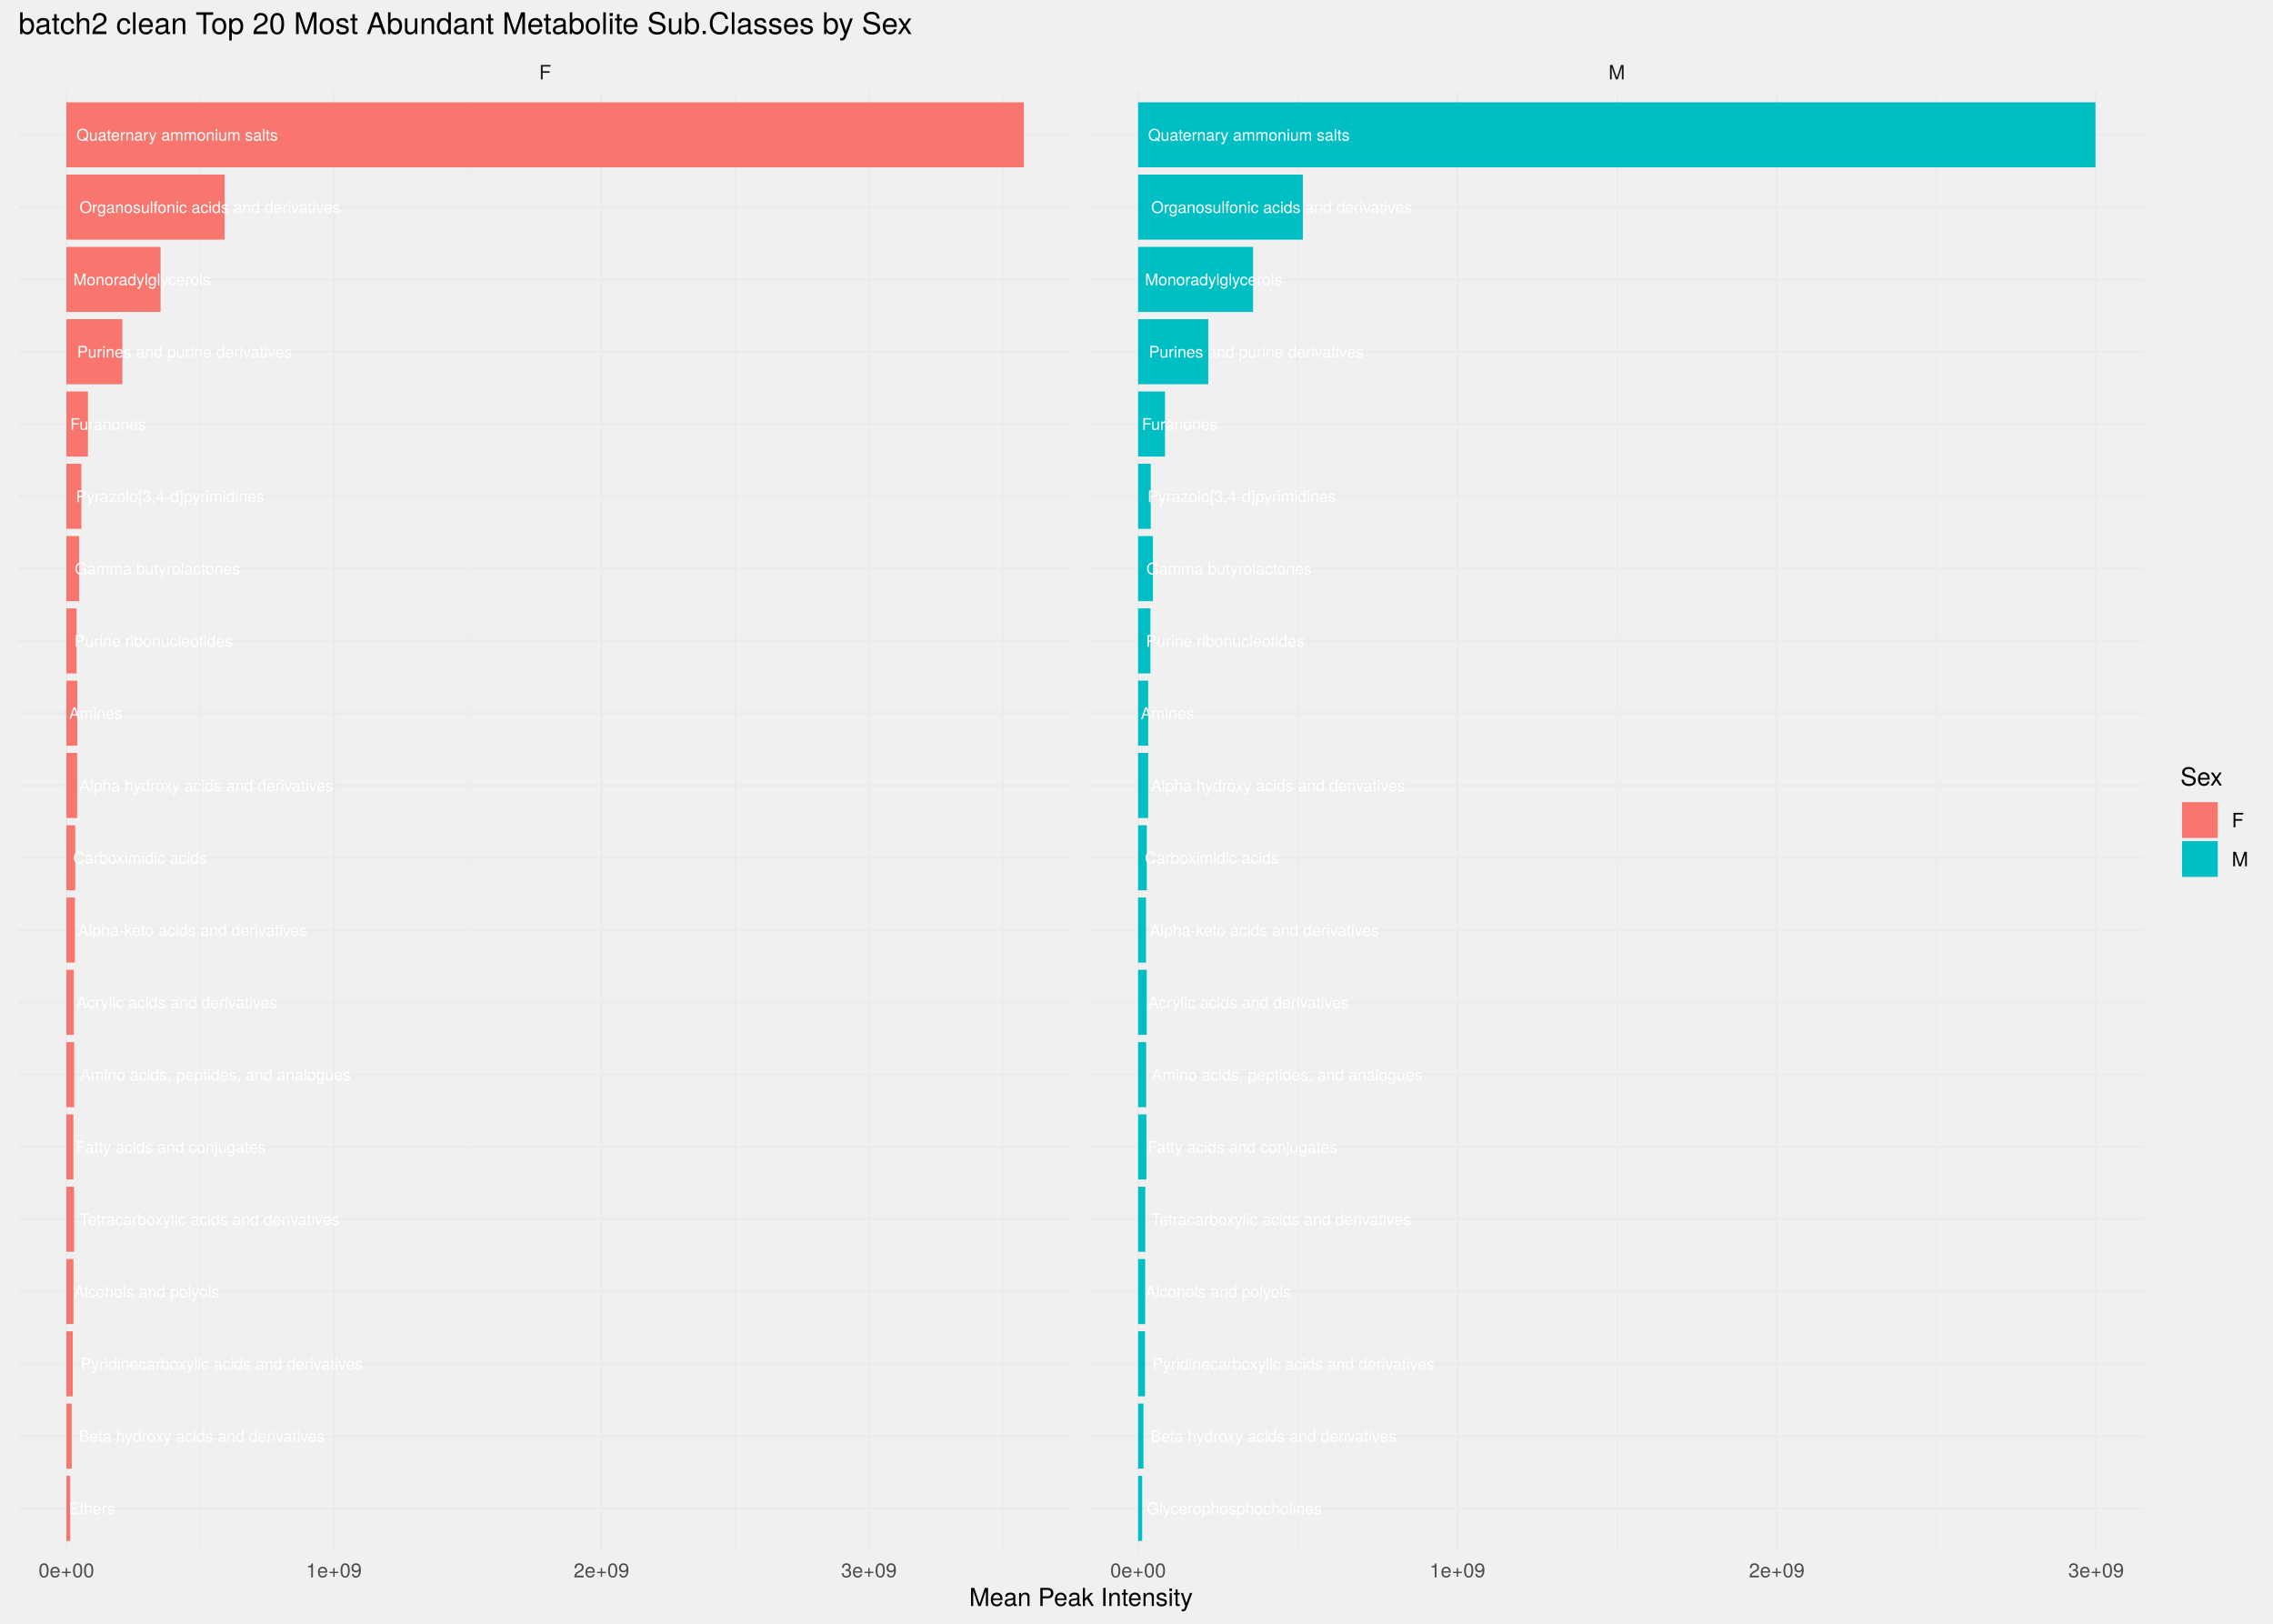
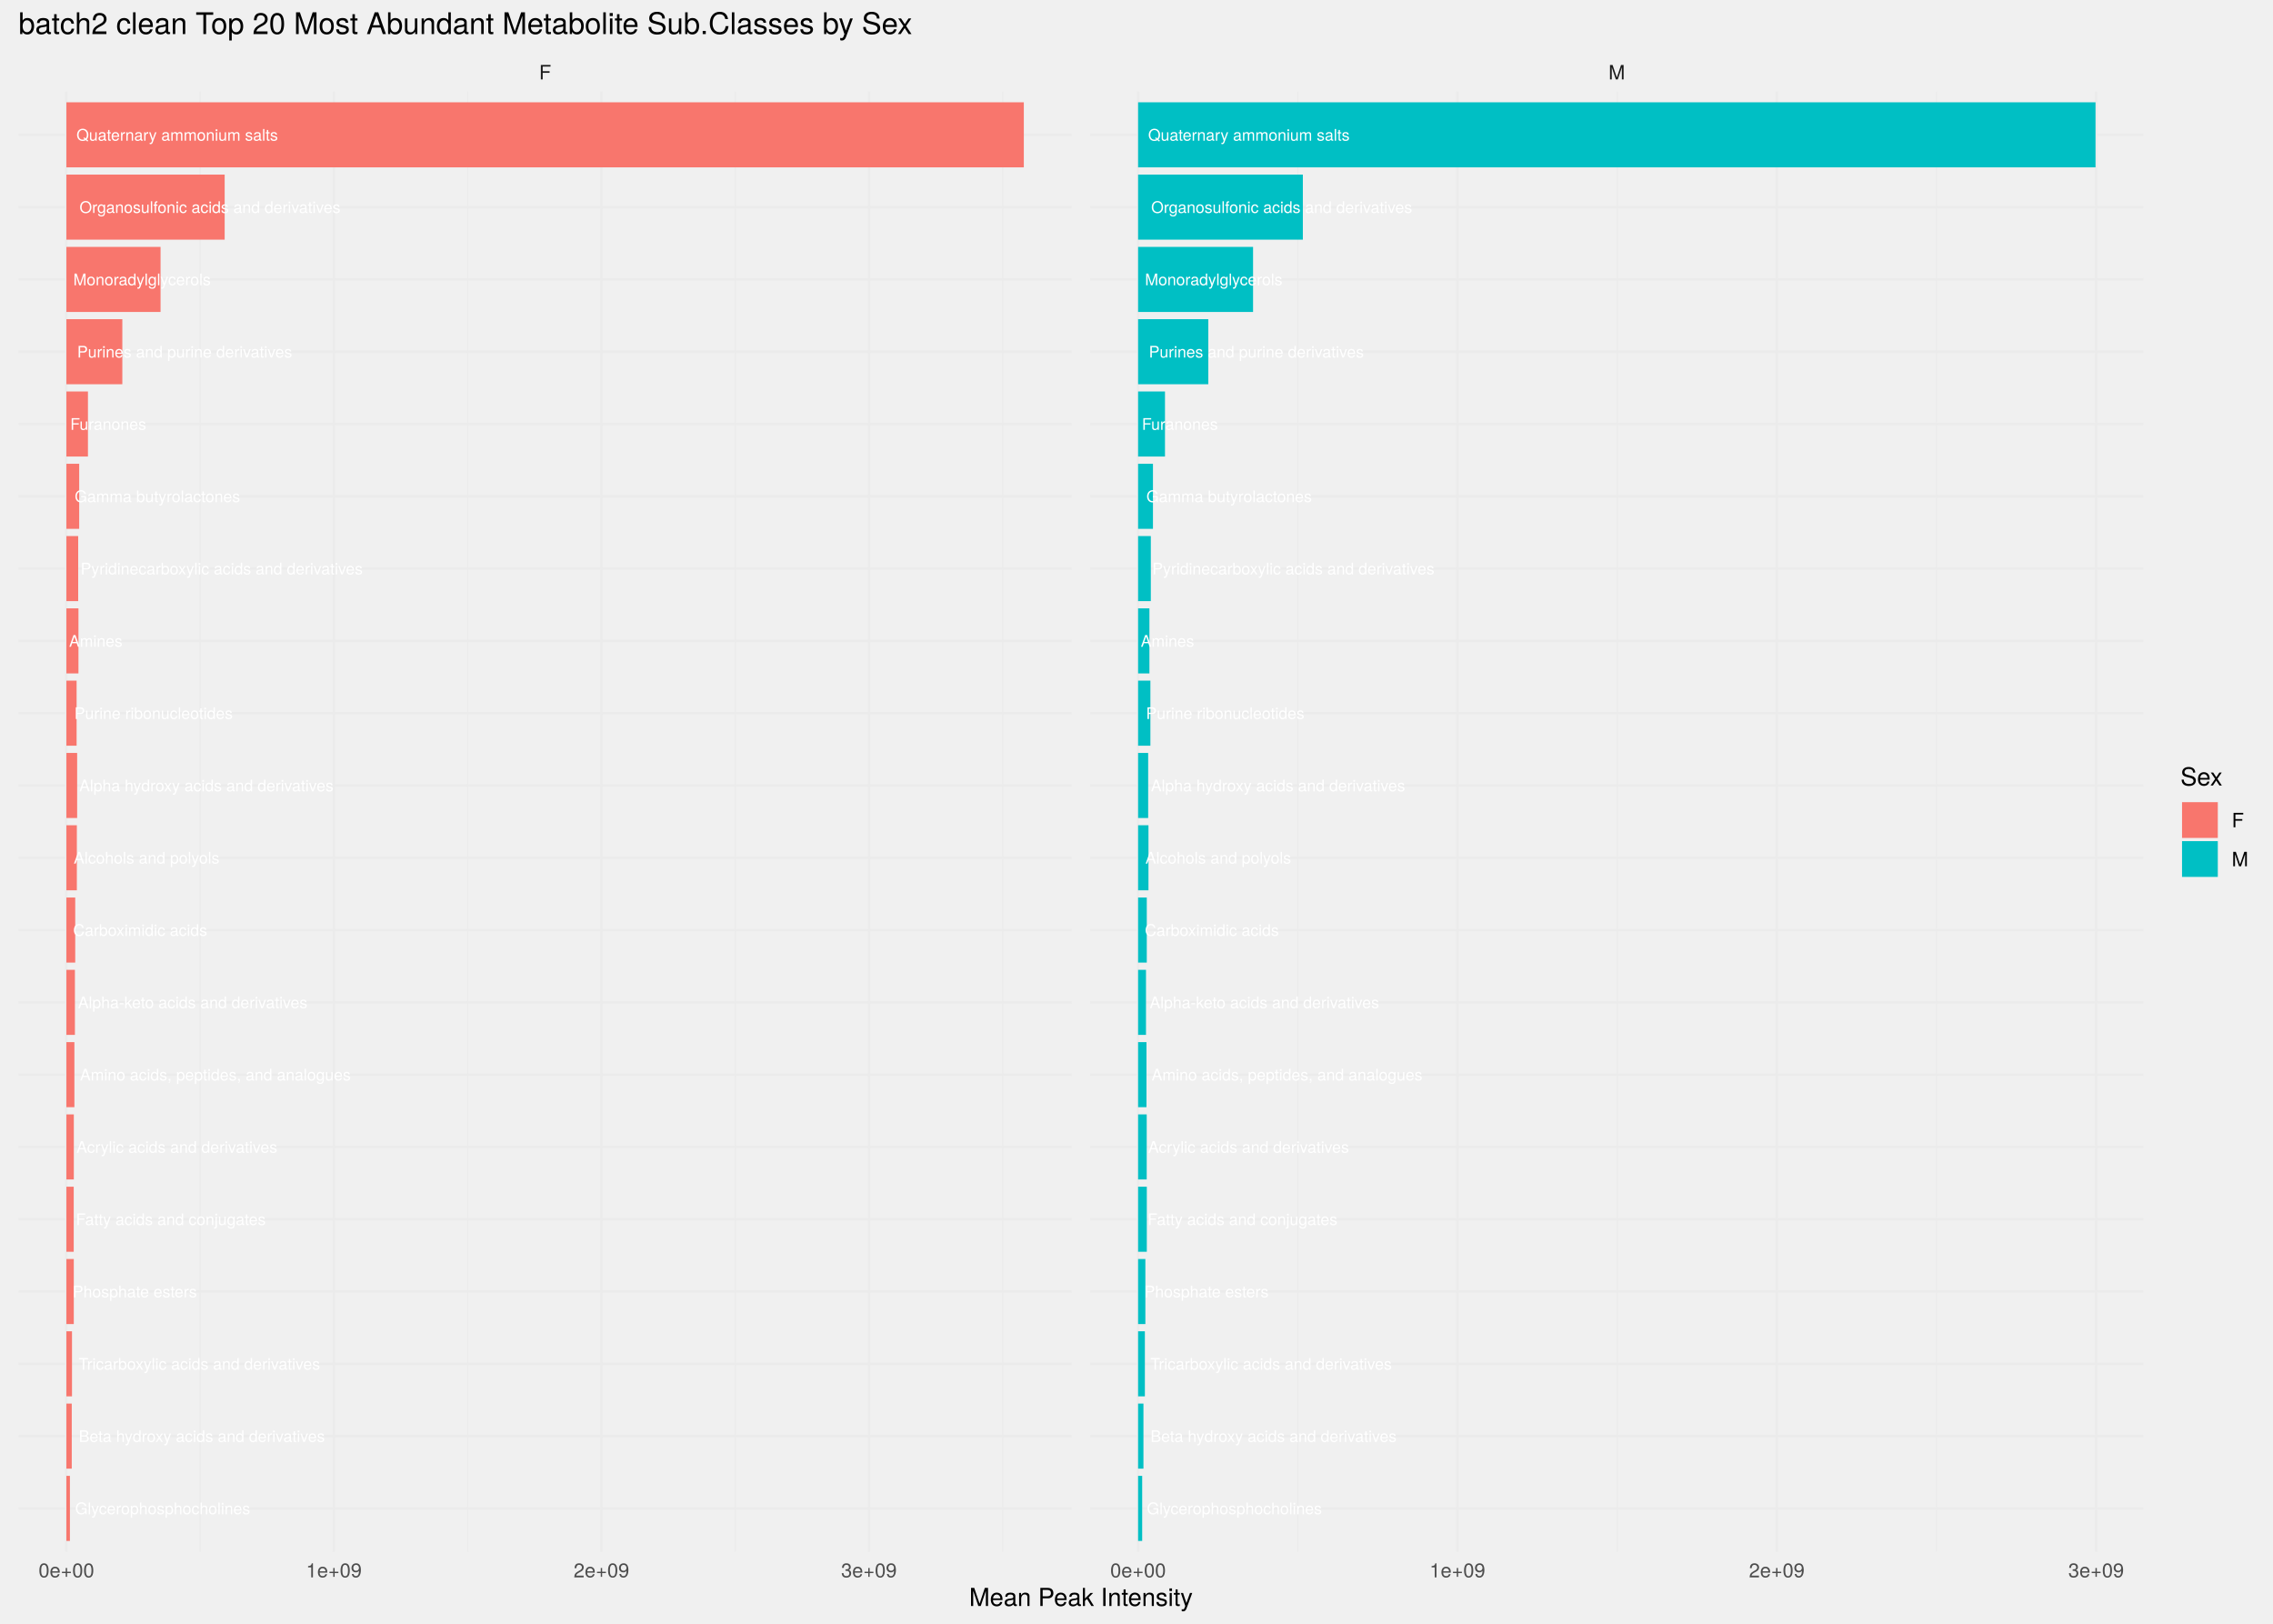
<svg xmlns="http://www.w3.org/2000/svg" class="svglite" width="1008.00pt" height="720.00pt" viewBox="0 0 1008.00 720.00">
  <defs>
    <style type="text/css">
    .svglite line, .svglite polyline, .svglite polygon, .svglite path, .svglite rect, .svglite circle {
      fill: none;
      stroke: #000000;
      stroke-linecap: round;
      stroke-linejoin: round;
      stroke-miterlimit: 10.00;
    }
    .svglite text {
      white-space: pre;
    }
  </style>
  </defs>
  <rect width="100%" height="100%" style="stroke: none; fill: none;" />
  <defs>
    <clipPath id="cpMC4wMHwxMDA4LjAwfDAuMDB8NzIwLjAw">
      <rect x="0.00" y="0.00" width="1008.00" height="720.00" />
    </clipPath>
  </defs>
  <g clip-path="url(#cpMC4wMHwxMDA4LjAwfDAuMDB8NzIwLjAw)">
</g>
  <defs>
    <clipPath id="cpOC4yMnw0NzUuMjZ8NDAuNTZ8Njg4LjA5">
      <rect x="8.22" y="40.56" width="467.04" height="647.54" />
    </clipPath>
  </defs>
  <g clip-path="url(#cpOC4yMnw0NzUuMjZ8NDAuNTZ8Njg4LjA5)">
    <polyline points="88.77,688.09 88.77,40.56 " style="stroke-width: 0.53; stroke: #EBEBEB; stroke-linecap: butt;" />
    <polyline points="207.40,688.09 207.40,40.56 " style="stroke-width: 0.53; stroke: #EBEBEB; stroke-linecap: butt;" />
    <polyline points="326.04,688.09 326.04,40.56 " style="stroke-width: 0.53; stroke: #EBEBEB; stroke-linecap: butt;" />
    <polyline points="444.68,688.09 444.68,40.56 " style="stroke-width: 0.53; stroke: #EBEBEB; stroke-linecap: butt;" />
    <polyline points="8.22,668.86 475.26,668.86 " style="stroke-width: 1.07; stroke: #EBEBEB; stroke-linecap: butt;" />
    <polyline points="8.22,636.80 475.26,636.80 " style="stroke-width: 1.07; stroke: #EBEBEB; stroke-linecap: butt;" />
    <polyline points="8.22,604.75 475.26,604.75 " style="stroke-width: 1.07; stroke: #EBEBEB; stroke-linecap: butt;" />
    <polyline points="8.22,572.69 475.26,572.69 " style="stroke-width: 1.07; stroke: #EBEBEB; stroke-linecap: butt;" />
    <polyline points="8.22,540.63 475.26,540.63 " style="stroke-width: 1.07; stroke: #EBEBEB; stroke-linecap: butt;" />
    <polyline points="8.22,508.58 475.26,508.58 " style="stroke-width: 1.07; stroke: #EBEBEB; stroke-linecap: butt;" />
    <polyline points="8.22,476.52 475.26,476.52 " style="stroke-width: 1.07; stroke: #EBEBEB; stroke-linecap: butt;" />
    <polyline points="8.22,444.47 475.26,444.47 " style="stroke-width: 1.07; stroke: #EBEBEB; stroke-linecap: butt;" />
    <polyline points="8.22,412.41 475.26,412.41 " style="stroke-width: 1.07; stroke: #EBEBEB; stroke-linecap: butt;" />
    <polyline points="8.22,380.35 475.26,380.35 " style="stroke-width: 1.07; stroke: #EBEBEB; stroke-linecap: butt;" />
    <polyline points="8.22,348.30 475.26,348.30 " style="stroke-width: 1.07; stroke: #EBEBEB; stroke-linecap: butt;" />
    <polyline points="8.22,316.24 475.26,316.24 " style="stroke-width: 1.07; stroke: #EBEBEB; stroke-linecap: butt;" />
    <polyline points="8.22,284.18 475.26,284.18 " style="stroke-width: 1.07; stroke: #EBEBEB; stroke-linecap: butt;" />
    <polyline points="8.22,252.13 475.26,252.13 " style="stroke-width: 1.07; stroke: #EBEBEB; stroke-linecap: butt;" />
    <polyline points="8.22,220.07 475.26,220.07 " style="stroke-width: 1.07; stroke: #EBEBEB; stroke-linecap: butt;" />
    <polyline points="8.22,188.01 475.26,188.01 " style="stroke-width: 1.07; stroke: #EBEBEB; stroke-linecap: butt;" />
    <polyline points="8.22,155.96 475.26,155.96 " style="stroke-width: 1.07; stroke: #EBEBEB; stroke-linecap: butt;" />
    <polyline points="8.22,123.90 475.26,123.90 " style="stroke-width: 1.07; stroke: #EBEBEB; stroke-linecap: butt;" />
    <polyline points="8.22,91.85 475.26,91.85 " style="stroke-width: 1.07; stroke: #EBEBEB; stroke-linecap: butt;" />
    <polyline points="8.22,59.79 475.26,59.79 " style="stroke-width: 1.07; stroke: #EBEBEB; stroke-linecap: butt;" />
    <polyline points="29.45,688.09 29.45,40.56 " style="stroke-width: 1.07; stroke: #EBEBEB; stroke-linecap: butt;" />
    <polyline points="148.09,688.09 148.09,40.56 " style="stroke-width: 1.07; stroke: #EBEBEB; stroke-linecap: butt;" />
    <polyline points="266.72,688.09 266.72,40.56 " style="stroke-width: 1.07; stroke: #EBEBEB; stroke-linecap: butt;" />
    <polyline points="385.36,688.09 385.36,40.56 " style="stroke-width: 1.07; stroke: #EBEBEB; stroke-linecap: butt;" />
    <rect x="29.45" y="45.36" width="424.58" height="28.85" style="stroke-width: 1.07; stroke: none; stroke-linecap: butt; stroke-linejoin: miter; fill: #F8766D;" />
    <rect x="29.45" y="77.42" width="70.18" height="28.85" style="stroke-width: 1.07; stroke: none; stroke-linecap: butt; stroke-linejoin: miter; fill: #F8766D;" />
    <rect x="29.45" y="109.48" width="41.75" height="28.85" style="stroke-width: 1.07; stroke: none; stroke-linecap: butt; stroke-linejoin: miter; fill: #F8766D;" />
    <rect x="29.45" y="141.53" width="24.80" height="28.85" style="stroke-width: 1.07; stroke: none; stroke-linecap: butt; stroke-linejoin: miter; fill: #F8766D;" />
    <rect x="29.45" y="173.59" width="9.55" height="28.85" style="stroke-width: 1.07; stroke: none; stroke-linecap: butt; stroke-linejoin: miter; fill: #F8766D;" />
-     <rect x="29.45" y="205.65" width="6.64" height="28.85" style="stroke-width: 1.07; stroke: none; stroke-linecap: butt; stroke-linejoin: miter; fill: #F8766D;" />
-     <rect x="29.45" y="237.70" width="5.67" height="28.85" style="stroke-width: 1.07; stroke: none; stroke-linecap: butt; stroke-linejoin: miter; fill: #F8766D;" />
-     <rect x="29.45" y="301.81" width="4.82" height="28.85" style="stroke-width: 1.07; stroke: none; stroke-linecap: butt; stroke-linejoin: miter; fill: #F8766D;" />
+     <rect x="29.45" y="205.65" width="5.67" height="28.85" style="stroke-width: 1.07; stroke: none; stroke-linecap: butt; stroke-linejoin: miter; fill: #F8766D;" />
+     <rect x="29.45" y="269.76" width="5.34" height="28.85" style="stroke-width: 1.07; stroke: none; stroke-linecap: butt; stroke-linejoin: miter; fill: #F8766D;" />
+     <rect x="29.45" y="237.70" width="5.22" height="28.85" style="stroke-width: 1.07; stroke: none; stroke-linecap: butt; stroke-linejoin: miter; fill: #F8766D;" />
    <rect x="29.45" y="333.87" width="4.76" height="28.85" style="stroke-width: 1.07; stroke: none; stroke-linecap: butt; stroke-linejoin: miter; fill: #F8766D;" />
-     <rect x="29.45" y="269.76" width="4.52" height="28.85" style="stroke-width: 1.07; stroke: none; stroke-linecap: butt; stroke-linejoin: miter; fill: #F8766D;" />
-     <rect x="29.45" y="365.93" width="3.91" height="28.85" style="stroke-width: 1.07; stroke: none; stroke-linecap: butt; stroke-linejoin: miter; fill: #F8766D;" />
-     <rect x="29.45" y="397.98" width="3.77" height="28.85" style="stroke-width: 1.07; stroke: none; stroke-linecap: butt; stroke-linejoin: miter; fill: #F8766D;" />
-     <rect x="29.45" y="462.10" width="3.41" height="28.85" style="stroke-width: 1.07; stroke: none; stroke-linecap: butt; stroke-linejoin: miter; fill: #F8766D;" />
-     <rect x="29.45" y="526.21" width="3.39" height="28.85" style="stroke-width: 1.07; stroke: none; stroke-linecap: butt; stroke-linejoin: miter; fill: #F8766D;" />
-     <rect x="29.45" y="430.04" width="3.29" height="28.85" style="stroke-width: 1.07; stroke: none; stroke-linecap: butt; stroke-linejoin: miter; fill: #F8766D;" />
-     <rect x="29.45" y="558.27" width="3.13" height="28.85" style="stroke-width: 1.07; stroke: none; stroke-linecap: butt; stroke-linejoin: miter; fill: #F8766D;" />
-     <rect x="29.45" y="494.15" width="3.10" height="28.85" style="stroke-width: 1.07; stroke: none; stroke-linecap: butt; stroke-linejoin: miter; fill: #F8766D;" />
-     <rect x="29.45" y="590.32" width="2.81" height="28.85" style="stroke-width: 1.07; stroke: none; stroke-linecap: butt; stroke-linejoin: miter; fill: #F8766D;" />
+     <rect x="29.45" y="365.93" width="4.63" height="28.85" style="stroke-width: 1.07; stroke: none; stroke-linecap: butt; stroke-linejoin: miter; fill: #F8766D;" />
+     <rect x="29.45" y="301.81" width="4.52" height="28.85" style="stroke-width: 1.07; stroke: none; stroke-linecap: butt; stroke-linejoin: miter; fill: #F8766D;" />
+     <rect x="29.45" y="397.98" width="3.91" height="28.85" style="stroke-width: 1.07; stroke: none; stroke-linecap: butt; stroke-linejoin: miter; fill: #F8766D;" />
+     <rect x="29.45" y="430.04" width="3.77" height="28.85" style="stroke-width: 1.07; stroke: none; stroke-linecap: butt; stroke-linejoin: miter; fill: #F8766D;" />
+     <rect x="29.45" y="462.10" width="3.54" height="28.85" style="stroke-width: 1.07; stroke: none; stroke-linecap: butt; stroke-linejoin: miter; fill: #F8766D;" />
+     <rect x="29.45" y="494.15" width="3.29" height="28.85" style="stroke-width: 1.07; stroke: none; stroke-linecap: butt; stroke-linejoin: miter; fill: #F8766D;" />
+     <rect x="29.45" y="558.27" width="3.27" height="28.85" style="stroke-width: 1.07; stroke: none; stroke-linecap: butt; stroke-linejoin: miter; fill: #F8766D;" />
+     <rect x="29.45" y="526.21" width="3.24" height="28.85" style="stroke-width: 1.07; stroke: none; stroke-linecap: butt; stroke-linejoin: miter; fill: #F8766D;" />
+     <rect x="29.45" y="590.32" width="2.48" height="28.85" style="stroke-width: 1.07; stroke: none; stroke-linecap: butt; stroke-linejoin: miter; fill: #F8766D;" />
    <rect x="29.45" y="622.38" width="2.37" height="28.85" style="stroke-width: 1.07; stroke: none; stroke-linecap: butt; stroke-linejoin: miter; fill: #F8766D;" />
-     <rect x="29.45" y="654.43" width="1.70" height="28.85" style="stroke-width: 1.07; stroke: none; stroke-linecap: butt; stroke-linejoin: miter; fill: #F8766D;" />
+     <rect x="29.45" y="654.43" width="1.55" height="28.85" style="stroke-width: 1.07; stroke: none; stroke-linecap: butt; stroke-linejoin: miter; fill: #F8766D;" />
    <text x="33.91" y="62.38" style="font-size: 7.11px; font-weight: 0;fill: #FFFFFF; font-family: &quot;TeX Gyre Heros&quot;;" textLength="89.32px" lengthAdjust="spacingAndGlyphs">Quaternary ammonium salts</text>
    <text x="35.26" y="94.44" style="font-size: 7.11px; font-weight: 0;fill: #FFFFFF; font-family: &quot;TeX Gyre Heros&quot;;" textLength="116.19px" lengthAdjust="spacingAndGlyphs">Organosulfonic acids and derivatives</text>
    <text x="32.51" y="126.49" style="font-size: 7.11px; font-weight: 0;fill: #FFFFFF; font-family: &quot;TeX Gyre Heros&quot;;" textLength="61.24px" lengthAdjust="spacingAndGlyphs">Monoradylglycerols</text>
    <text x="34.23" y="158.55" style="font-size: 7.11px; font-weight: 0;fill: #FFFFFF; font-family: &quot;TeX Gyre Heros&quot;;" textLength="95.64px" lengthAdjust="spacingAndGlyphs">Purines and purine derivatives</text>
    <text x="31.15" y="190.61" style="font-size: 7.11px; font-weight: 0;fill: #FFFFFF; font-family: &quot;TeX Gyre Heros&quot;;" textLength="33.98px" lengthAdjust="spacingAndGlyphs">Furanones</text>
-     <text x="33.64" y="222.66" style="font-size: 7.11px; font-weight: 0;fill: #FFFFFF; font-family: &quot;TeX Gyre Heros&quot;;" textLength="83.78px" lengthAdjust="spacingAndGlyphs">Pyrazolo[3,4-d]pyrimidines</text>
-     <text x="33.12" y="254.72" style="font-size: 7.11px; font-weight: 0;fill: #FFFFFF; font-family: &quot;TeX Gyre Heros&quot;;" textLength="73.51px" lengthAdjust="spacingAndGlyphs">Gamma butyrolactones</text>
-     <text x="30.63" y="318.83" style="font-size: 7.11px; font-weight: 0;fill: #FFFFFF; font-family: &quot;TeX Gyre Heros&quot;;" textLength="23.71px" lengthAdjust="spacingAndGlyphs">Amines</text>
+     <text x="33.12" y="222.66" style="font-size: 7.11px; font-weight: 0;fill: #FFFFFF; font-family: &quot;TeX Gyre Heros&quot;;" textLength="73.51px" lengthAdjust="spacingAndGlyphs">Gamma butyrolactones</text>
+     <text x="30.63" y="286.78" style="font-size: 7.11px; font-weight: 0;fill: #FFFFFF; font-family: &quot;TeX Gyre Heros&quot;;" textLength="23.71px" lengthAdjust="spacingAndGlyphs">Amines</text>
+     <text x="35.73" y="254.72" style="font-size: 7.11px; font-weight: 0;fill: #FFFFFF; font-family: &quot;TeX Gyre Heros&quot;;" textLength="125.67px" lengthAdjust="spacingAndGlyphs">Pyridinecarboxylic acids and derivatives</text>
    <text x="35.12" y="350.89" style="font-size: 7.11px; font-weight: 0;fill: #FFFFFF; font-family: &quot;TeX Gyre Heros&quot;;" textLength="113.44px" lengthAdjust="spacingAndGlyphs">Alpha hydroxy acids and derivatives</text>
-     <text x="32.97" y="286.78" style="font-size: 7.11px; font-weight: 0;fill: #FFFFFF; font-family: &quot;TeX Gyre Heros&quot;;" textLength="70.34px" lengthAdjust="spacingAndGlyphs">Purine ribonucleotides</text>
-     <text x="32.43" y="382.94" style="font-size: 7.11px; font-weight: 0;fill: #FFFFFF; font-family: &quot;TeX Gyre Heros&quot;;" textLength="59.66px" lengthAdjust="spacingAndGlyphs">Carboximidic acids</text>
-     <text x="34.57" y="415.00" style="font-size: 7.11px; font-weight: 0;fill: #FFFFFF; font-family: &quot;TeX Gyre Heros&quot;;" textLength="102.37px" lengthAdjust="spacingAndGlyphs">Alpha-keto acids and derivatives</text>
+     <text x="32.69" y="382.94" style="font-size: 7.11px; font-weight: 0;fill: #FFFFFF; font-family: &quot;TeX Gyre Heros&quot;;" textLength="64.81px" lengthAdjust="spacingAndGlyphs">Alcohols and polyols</text>
+     <text x="32.97" y="318.83" style="font-size: 7.11px; font-weight: 0;fill: #FFFFFF; font-family: &quot;TeX Gyre Heros&quot;;" textLength="70.34px" lengthAdjust="spacingAndGlyphs">Purine ribonucleotides</text>
+     <text x="32.43" y="415.00" style="font-size: 7.11px; font-weight: 0;fill: #FFFFFF; font-family: &quot;TeX Gyre Heros&quot;;" textLength="59.66px" lengthAdjust="spacingAndGlyphs">Carboximidic acids</text>
+     <text x="34.57" y="447.06" style="font-size: 7.11px; font-weight: 0;fill: #FFFFFF; font-family: &quot;TeX Gyre Heros&quot;;" textLength="102.37px" lengthAdjust="spacingAndGlyphs">Alpha-keto acids and derivatives</text>
    <text x="35.46" y="479.11" style="font-size: 7.11px; font-weight: 0;fill: #FFFFFF; font-family: &quot;TeX Gyre Heros&quot;;" textLength="120.17px" lengthAdjust="spacingAndGlyphs">Amino acids, peptides, and analogues</text>
-     <text x="35.28" y="543.23" style="font-size: 7.11px; font-weight: 0;fill: #FFFFFF; font-family: &quot;TeX Gyre Heros&quot;;" textLength="116.58px" lengthAdjust="spacingAndGlyphs">Tetracarboxylic acids and derivatives</text>
-     <text x="33.91" y="447.06" style="font-size: 7.11px; font-weight: 0;fill: #FFFFFF; font-family: &quot;TeX Gyre Heros&quot;;" textLength="89.32px" lengthAdjust="spacingAndGlyphs">Acrylic acids and derivatives</text>
-     <text x="32.69" y="575.28" style="font-size: 7.11px; font-weight: 0;fill: #FFFFFF; font-family: &quot;TeX Gyre Heros&quot;;" textLength="64.81px" lengthAdjust="spacingAndGlyphs">Alcohols and polyols</text>
-     <text x="33.68" y="511.17" style="font-size: 7.11px; font-weight: 0;fill: #FFFFFF; font-family: &quot;TeX Gyre Heros&quot;;" textLength="84.59px" lengthAdjust="spacingAndGlyphs">Fatty acids and conjugates</text>
-     <text x="35.73" y="607.34" style="font-size: 7.11px; font-weight: 0;fill: #FFFFFF; font-family: &quot;TeX Gyre Heros&quot;;" textLength="125.67px" lengthAdjust="spacingAndGlyphs">Pyridinecarboxylic acids and derivatives</text>
+     <text x="33.91" y="511.17" style="font-size: 7.11px; font-weight: 0;fill: #FFFFFF; font-family: &quot;TeX Gyre Heros&quot;;" textLength="89.32px" lengthAdjust="spacingAndGlyphs">Acrylic acids and derivatives</text>
+     <text x="32.22" y="575.28" style="font-size: 7.11px; font-weight: 0;fill: #FFFFFF; font-family: &quot;TeX Gyre Heros&quot;;" textLength="55.35px" lengthAdjust="spacingAndGlyphs">Phosphate esters</text>
+     <text x="33.68" y="543.23" style="font-size: 7.11px; font-weight: 0;fill: #FFFFFF; font-family: &quot;TeX Gyre Heros&quot;;" textLength="84.59px" lengthAdjust="spacingAndGlyphs">Fatty acids and conjugates</text>
+     <text x="34.86" y="607.34" style="font-size: 7.11px; font-weight: 0;fill: #FFFFFF; font-family: &quot;TeX Gyre Heros&quot;;" textLength="108.27px" lengthAdjust="spacingAndGlyphs">Tricarboxylic acids and derivatives</text>
    <text x="34.94" y="639.40" style="font-size: 7.11px; font-weight: 0;fill: #FFFFFF; font-family: &quot;TeX Gyre Heros&quot;;" textLength="109.89px" lengthAdjust="spacingAndGlyphs">Beta hydroxy acids and derivatives</text>
-     <text x="30.48" y="671.45" style="font-size: 7.11px; font-weight: 0;fill: #FFFFFF; font-family: &quot;TeX Gyre Heros&quot;;" textLength="20.56px" lengthAdjust="spacingAndGlyphs">Ethers</text>
+     <text x="33.34" y="671.45" style="font-size: 7.11px; font-weight: 0;fill: #FFFFFF; font-family: &quot;TeX Gyre Heros&quot;;" textLength="77.85px" lengthAdjust="spacingAndGlyphs">Glycerophosphocholines</text>
  </g>
  <g clip-path="url(#cpMC4wMHwxMDA4LjAwfDAuMDB8NzIwLjAw)">
</g>
  <defs>
    <clipPath id="cpNDgzLjQ4fDk1MC41MXw0MC41Nnw2ODguMDk=">
      <rect x="483.48" y="40.56" width="467.04" height="647.54" />
    </clipPath>
  </defs>
  <g clip-path="url(#cpNDgzLjQ4fDk1MC41MXw0MC41Nnw2ODguMDk=)">
    <polyline points="575.52,688.09 575.52,40.56 " style="stroke-width: 0.53; stroke: #EBEBEB; stroke-linecap: butt;" />
    <polyline points="717.14,688.09 717.14,40.56 " style="stroke-width: 0.53; stroke: #EBEBEB; stroke-linecap: butt;" />
    <polyline points="858.76,688.09 858.76,40.56 " style="stroke-width: 0.53; stroke: #EBEBEB; stroke-linecap: butt;" />
    <polyline points="483.48,668.86 950.51,668.86 " style="stroke-width: 1.07; stroke: #EBEBEB; stroke-linecap: butt;" />
    <polyline points="483.48,636.80 950.51,636.80 " style="stroke-width: 1.07; stroke: #EBEBEB; stroke-linecap: butt;" />
    <polyline points="483.48,604.75 950.51,604.75 " style="stroke-width: 1.07; stroke: #EBEBEB; stroke-linecap: butt;" />
    <polyline points="483.48,572.69 950.51,572.69 " style="stroke-width: 1.07; stroke: #EBEBEB; stroke-linecap: butt;" />
    <polyline points="483.48,540.63 950.51,540.63 " style="stroke-width: 1.07; stroke: #EBEBEB; stroke-linecap: butt;" />
    <polyline points="483.48,508.58 950.51,508.58 " style="stroke-width: 1.07; stroke: #EBEBEB; stroke-linecap: butt;" />
    <polyline points="483.48,476.52 950.51,476.52 " style="stroke-width: 1.07; stroke: #EBEBEB; stroke-linecap: butt;" />
    <polyline points="483.48,444.47 950.51,444.47 " style="stroke-width: 1.07; stroke: #EBEBEB; stroke-linecap: butt;" />
    <polyline points="483.48,412.41 950.51,412.41 " style="stroke-width: 1.07; stroke: #EBEBEB; stroke-linecap: butt;" />
    <polyline points="483.48,380.35 950.51,380.35 " style="stroke-width: 1.07; stroke: #EBEBEB; stroke-linecap: butt;" />
    <polyline points="483.48,348.30 950.51,348.30 " style="stroke-width: 1.07; stroke: #EBEBEB; stroke-linecap: butt;" />
    <polyline points="483.48,316.24 950.51,316.24 " style="stroke-width: 1.07; stroke: #EBEBEB; stroke-linecap: butt;" />
    <polyline points="483.48,284.18 950.51,284.18 " style="stroke-width: 1.07; stroke: #EBEBEB; stroke-linecap: butt;" />
    <polyline points="483.48,252.13 950.51,252.13 " style="stroke-width: 1.07; stroke: #EBEBEB; stroke-linecap: butt;" />
    <polyline points="483.48,220.07 950.51,220.07 " style="stroke-width: 1.07; stroke: #EBEBEB; stroke-linecap: butt;" />
    <polyline points="483.48,188.01 950.51,188.01 " style="stroke-width: 1.07; stroke: #EBEBEB; stroke-linecap: butt;" />
    <polyline points="483.48,155.96 950.51,155.96 " style="stroke-width: 1.07; stroke: #EBEBEB; stroke-linecap: butt;" />
    <polyline points="483.48,123.90 950.51,123.90 " style="stroke-width: 1.07; stroke: #EBEBEB; stroke-linecap: butt;" />
    <polyline points="483.48,91.85 950.51,91.85 " style="stroke-width: 1.07; stroke: #EBEBEB; stroke-linecap: butt;" />
    <polyline points="483.48,59.79 950.51,59.79 " style="stroke-width: 1.07; stroke: #EBEBEB; stroke-linecap: butt;" />
    <polyline points="504.71,688.09 504.71,40.56 " style="stroke-width: 1.07; stroke: #EBEBEB; stroke-linecap: butt;" />
    <polyline points="646.33,688.09 646.33,40.56 " style="stroke-width: 1.07; stroke: #EBEBEB; stroke-linecap: butt;" />
    <polyline points="787.95,688.09 787.95,40.56 " style="stroke-width: 1.07; stroke: #EBEBEB; stroke-linecap: butt;" />
    <polyline points="929.57,688.09 929.57,40.56 " style="stroke-width: 1.07; stroke: #EBEBEB; stroke-linecap: butt;" />
    <rect x="504.71" y="45.36" width="424.58" height="28.85" style="stroke-width: 1.07; stroke: none; stroke-linecap: butt; stroke-linejoin: miter; fill: #00BFC4;" />
    <rect x="504.71" y="77.42" width="73.06" height="28.85" style="stroke-width: 1.07; stroke: none; stroke-linecap: butt; stroke-linejoin: miter; fill: #00BFC4;" />
    <rect x="504.71" y="109.48" width="50.98" height="28.85" style="stroke-width: 1.07; stroke: none; stroke-linecap: butt; stroke-linejoin: miter; fill: #00BFC4;" />
    <rect x="504.71" y="141.53" width="31.12" height="28.85" style="stroke-width: 1.07; stroke: none; stroke-linecap: butt; stroke-linejoin: miter; fill: #00BFC4;" />
    <rect x="504.71" y="173.59" width="11.92" height="28.85" style="stroke-width: 1.07; stroke: none; stroke-linecap: butt; stroke-linejoin: miter; fill: #00BFC4;" />
-     <rect x="504.71" y="237.70" width="6.59" height="28.85" style="stroke-width: 1.07; stroke: none; stroke-linecap: butt; stroke-linejoin: miter; fill: #00BFC4;" />
-     <rect x="504.71" y="205.65" width="5.61" height="28.85" style="stroke-width: 1.07; stroke: none; stroke-linecap: butt; stroke-linejoin: miter; fill: #00BFC4;" />
-     <rect x="504.71" y="269.76" width="5.45" height="28.85" style="stroke-width: 1.07; stroke: none; stroke-linecap: butt; stroke-linejoin: miter; fill: #00BFC4;" />
-     <rect x="504.71" y="301.81" width="4.47" height="28.85" style="stroke-width: 1.07; stroke: none; stroke-linecap: butt; stroke-linejoin: miter; fill: #00BFC4;" />
+     <rect x="504.71" y="205.65" width="6.59" height="28.85" style="stroke-width: 1.07; stroke: none; stroke-linecap: butt; stroke-linejoin: miter; fill: #00BFC4;" />
+     <rect x="504.71" y="237.70" width="5.64" height="28.85" style="stroke-width: 1.07; stroke: none; stroke-linecap: butt; stroke-linejoin: miter; fill: #00BFC4;" />
+     <rect x="504.71" y="301.81" width="5.45" height="28.85" style="stroke-width: 1.07; stroke: none; stroke-linecap: butt; stroke-linejoin: miter; fill: #00BFC4;" />
+     <rect x="504.71" y="269.76" width="5.02" height="28.85" style="stroke-width: 1.07; stroke: none; stroke-linecap: butt; stroke-linejoin: miter; fill: #00BFC4;" />
+     <rect x="504.71" y="365.93" width="4.60" height="28.85" style="stroke-width: 1.07; stroke: none; stroke-linecap: butt; stroke-linejoin: miter; fill: #00BFC4;" />
    <rect x="504.71" y="333.87" width="4.46" height="28.85" style="stroke-width: 1.07; stroke: none; stroke-linecap: butt; stroke-linejoin: miter; fill: #00BFC4;" />
-     <rect x="504.71" y="365.93" width="3.85" height="28.85" style="stroke-width: 1.07; stroke: none; stroke-linecap: butt; stroke-linejoin: miter; fill: #00BFC4;" />
-     <rect x="504.71" y="430.04" width="3.82" height="28.85" style="stroke-width: 1.07; stroke: none; stroke-linecap: butt; stroke-linejoin: miter; fill: #00BFC4;" />
-     <rect x="504.71" y="494.15" width="3.69" height="28.85" style="stroke-width: 1.07; stroke: none; stroke-linecap: butt; stroke-linejoin: miter; fill: #00BFC4;" />
-     <rect x="504.71" y="462.10" width="3.58" height="28.85" style="stroke-width: 1.07; stroke: none; stroke-linecap: butt; stroke-linejoin: miter; fill: #00BFC4;" />
-     <rect x="504.71" y="397.98" width="3.50" height="28.85" style="stroke-width: 1.07; stroke: none; stroke-linecap: butt; stroke-linejoin: miter; fill: #00BFC4;" />
-     <rect x="504.71" y="526.21" width="3.18" height="28.85" style="stroke-width: 1.07; stroke: none; stroke-linecap: butt; stroke-linejoin: miter; fill: #00BFC4;" />
-     <rect x="504.71" y="558.27" width="3.13" height="28.85" style="stroke-width: 1.07; stroke: none; stroke-linecap: butt; stroke-linejoin: miter; fill: #00BFC4;" />
-     <rect x="504.71" y="590.32" width="3.06" height="28.85" style="stroke-width: 1.07; stroke: none; stroke-linecap: butt; stroke-linejoin: miter; fill: #00BFC4;" />
+     <rect x="504.71" y="526.21" width="3.86" height="28.85" style="stroke-width: 1.07; stroke: none; stroke-linecap: butt; stroke-linejoin: miter; fill: #00BFC4;" />
+     <rect x="504.71" y="397.98" width="3.85" height="28.85" style="stroke-width: 1.07; stroke: none; stroke-linecap: butt; stroke-linejoin: miter; fill: #00BFC4;" />
+     <rect x="504.71" y="494.15" width="3.82" height="28.85" style="stroke-width: 1.07; stroke: none; stroke-linecap: butt; stroke-linejoin: miter; fill: #00BFC4;" />
+     <rect x="504.71" y="462.10" width="3.71" height="28.85" style="stroke-width: 1.07; stroke: none; stroke-linecap: butt; stroke-linejoin: miter; fill: #00BFC4;" />
+     <rect x="504.71" y="430.04" width="3.50" height="28.85" style="stroke-width: 1.07; stroke: none; stroke-linecap: butt; stroke-linejoin: miter; fill: #00BFC4;" />
+     <rect x="504.71" y="558.27" width="3.22" height="28.85" style="stroke-width: 1.07; stroke: none; stroke-linecap: butt; stroke-linejoin: miter; fill: #00BFC4;" />
+     <rect x="504.71" y="590.32" width="3.00" height="28.85" style="stroke-width: 1.07; stroke: none; stroke-linecap: butt; stroke-linejoin: miter; fill: #00BFC4;" />
    <rect x="504.71" y="622.38" width="2.37" height="28.85" style="stroke-width: 1.07; stroke: none; stroke-linecap: butt; stroke-linejoin: miter; fill: #00BFC4;" />
    <rect x="504.71" y="654.43" width="1.81" height="28.85" style="stroke-width: 1.07; stroke: none; stroke-linecap: butt; stroke-linejoin: miter; fill: #00BFC4;" />
    <text x="509.17" y="62.38" style="font-size: 7.11px; font-weight: 0;fill: #FFFFFF; font-family: &quot;TeX Gyre Heros&quot;;" textLength="89.32px" lengthAdjust="spacingAndGlyphs">Quaternary ammonium salts</text>
    <text x="510.51" y="94.44" style="font-size: 7.11px; font-weight: 0;fill: #FFFFFF; font-family: &quot;TeX Gyre Heros&quot;;" textLength="116.19px" lengthAdjust="spacingAndGlyphs">Organosulfonic acids and derivatives</text>
    <text x="507.77" y="126.49" style="font-size: 7.11px; font-weight: 0;fill: #FFFFFF; font-family: &quot;TeX Gyre Heros&quot;;" textLength="61.24px" lengthAdjust="spacingAndGlyphs">Monoradylglycerols</text>
    <text x="509.49" y="158.55" style="font-size: 7.11px; font-weight: 0;fill: #FFFFFF; font-family: &quot;TeX Gyre Heros&quot;;" textLength="95.64px" lengthAdjust="spacingAndGlyphs">Purines and purine derivatives</text>
    <text x="506.40" y="190.61" style="font-size: 7.11px; font-weight: 0;fill: #FFFFFF; font-family: &quot;TeX Gyre Heros&quot;;" textLength="33.98px" lengthAdjust="spacingAndGlyphs">Furanones</text>
-     <text x="508.38" y="254.72" style="font-size: 7.11px; font-weight: 0;fill: #FFFFFF; font-family: &quot;TeX Gyre Heros&quot;;" textLength="73.51px" lengthAdjust="spacingAndGlyphs">Gamma butyrolactones</text>
-     <text x="508.89" y="222.66" style="font-size: 7.11px; font-weight: 0;fill: #FFFFFF; font-family: &quot;TeX Gyre Heros&quot;;" textLength="83.78px" lengthAdjust="spacingAndGlyphs">Pyrazolo[3,4-d]pyrimidines</text>
-     <text x="508.22" y="286.78" style="font-size: 7.11px; font-weight: 0;fill: #FFFFFF; font-family: &quot;TeX Gyre Heros&quot;;" textLength="70.34px" lengthAdjust="spacingAndGlyphs">Purine ribonucleotides</text>
-     <text x="505.89" y="318.83" style="font-size: 7.11px; font-weight: 0;fill: #FFFFFF; font-family: &quot;TeX Gyre Heros&quot;;" textLength="23.71px" lengthAdjust="spacingAndGlyphs">Amines</text>
+     <text x="508.38" y="222.66" style="font-size: 7.11px; font-weight: 0;fill: #FFFFFF; font-family: &quot;TeX Gyre Heros&quot;;" textLength="73.51px" lengthAdjust="spacingAndGlyphs">Gamma butyrolactones</text>
+     <text x="510.99" y="254.72" style="font-size: 7.11px; font-weight: 0;fill: #FFFFFF; font-family: &quot;TeX Gyre Heros&quot;;" textLength="125.67px" lengthAdjust="spacingAndGlyphs">Pyridinecarboxylic acids and derivatives</text>
+     <text x="508.22" y="318.83" style="font-size: 7.11px; font-weight: 0;fill: #FFFFFF; font-family: &quot;TeX Gyre Heros&quot;;" textLength="70.34px" lengthAdjust="spacingAndGlyphs">Purine ribonucleotides</text>
+     <text x="505.89" y="286.78" style="font-size: 7.11px; font-weight: 0;fill: #FFFFFF; font-family: &quot;TeX Gyre Heros&quot;;" textLength="23.71px" lengthAdjust="spacingAndGlyphs">Amines</text>
+     <text x="507.95" y="382.94" style="font-size: 7.11px; font-weight: 0;fill: #FFFFFF; font-family: &quot;TeX Gyre Heros&quot;;" textLength="64.81px" lengthAdjust="spacingAndGlyphs">Alcohols and polyols</text>
    <text x="510.38" y="350.89" style="font-size: 7.11px; font-weight: 0;fill: #FFFFFF; font-family: &quot;TeX Gyre Heros&quot;;" textLength="113.44px" lengthAdjust="spacingAndGlyphs">Alpha hydroxy acids and derivatives</text>
-     <text x="507.69" y="382.94" style="font-size: 7.11px; font-weight: 0;fill: #FFFFFF; font-family: &quot;TeX Gyre Heros&quot;;" textLength="59.66px" lengthAdjust="spacingAndGlyphs">Carboximidic acids</text>
-     <text x="509.17" y="447.06" style="font-size: 7.11px; font-weight: 0;fill: #FFFFFF; font-family: &quot;TeX Gyre Heros&quot;;" textLength="89.32px" lengthAdjust="spacingAndGlyphs">Acrylic acids and derivatives</text>
-     <text x="508.93" y="511.17" style="font-size: 7.11px; font-weight: 0;fill: #FFFFFF; font-family: &quot;TeX Gyre Heros&quot;;" textLength="84.59px" lengthAdjust="spacingAndGlyphs">Fatty acids and conjugates</text>
+     <text x="508.93" y="543.23" style="font-size: 7.11px; font-weight: 0;fill: #FFFFFF; font-family: &quot;TeX Gyre Heros&quot;;" textLength="84.59px" lengthAdjust="spacingAndGlyphs">Fatty acids and conjugates</text>
+     <text x="507.69" y="415.00" style="font-size: 7.11px; font-weight: 0;fill: #FFFFFF; font-family: &quot;TeX Gyre Heros&quot;;" textLength="59.66px" lengthAdjust="spacingAndGlyphs">Carboximidic acids</text>
+     <text x="509.17" y="511.17" style="font-size: 7.11px; font-weight: 0;fill: #FFFFFF; font-family: &quot;TeX Gyre Heros&quot;;" textLength="89.32px" lengthAdjust="spacingAndGlyphs">Acrylic acids and derivatives</text>
    <text x="510.71" y="479.11" style="font-size: 7.11px; font-weight: 0;fill: #FFFFFF; font-family: &quot;TeX Gyre Heros&quot;;" textLength="120.17px" lengthAdjust="spacingAndGlyphs">Amino acids, peptides, and analogues</text>
-     <text x="509.82" y="415.00" style="font-size: 7.11px; font-weight: 0;fill: #FFFFFF; font-family: &quot;TeX Gyre Heros&quot;;" textLength="102.37px" lengthAdjust="spacingAndGlyphs">Alpha-keto acids and derivatives</text>
-     <text x="510.53" y="543.23" style="font-size: 7.11px; font-weight: 0;fill: #FFFFFF; font-family: &quot;TeX Gyre Heros&quot;;" textLength="116.58px" lengthAdjust="spacingAndGlyphs">Tetracarboxylic acids and derivatives</text>
-     <text x="507.95" y="575.28" style="font-size: 7.11px; font-weight: 0;fill: #FFFFFF; font-family: &quot;TeX Gyre Heros&quot;;" textLength="64.81px" lengthAdjust="spacingAndGlyphs">Alcohols and polyols</text>
-     <text x="510.99" y="607.34" style="font-size: 7.11px; font-weight: 0;fill: #FFFFFF; font-family: &quot;TeX Gyre Heros&quot;;" textLength="125.67px" lengthAdjust="spacingAndGlyphs">Pyridinecarboxylic acids and derivatives</text>
+     <text x="509.82" y="447.06" style="font-size: 7.11px; font-weight: 0;fill: #FFFFFF; font-family: &quot;TeX Gyre Heros&quot;;" textLength="102.37px" lengthAdjust="spacingAndGlyphs">Alpha-keto acids and derivatives</text>
+     <text x="507.47" y="575.28" style="font-size: 7.11px; font-weight: 0;fill: #FFFFFF; font-family: &quot;TeX Gyre Heros&quot;;" textLength="55.35px" lengthAdjust="spacingAndGlyphs">Phosphate esters</text>
+     <text x="510.12" y="607.34" style="font-size: 7.11px; font-weight: 0;fill: #FFFFFF; font-family: &quot;TeX Gyre Heros&quot;;" textLength="108.27px" lengthAdjust="spacingAndGlyphs">Tricarboxylic acids and derivatives</text>
    <text x="510.20" y="639.40" style="font-size: 7.11px; font-weight: 0;fill: #FFFFFF; font-family: &quot;TeX Gyre Heros&quot;;" textLength="109.89px" lengthAdjust="spacingAndGlyphs">Beta hydroxy acids and derivatives</text>
    <text x="508.60" y="671.45" style="font-size: 7.11px; font-weight: 0;fill: #FFFFFF; font-family: &quot;TeX Gyre Heros&quot;;" textLength="77.85px" lengthAdjust="spacingAndGlyphs">Glycerophosphocholines</text>
  </g>
  <g clip-path="url(#cpMC4wMHwxMDA4LjAwfDAuMDB8NzIwLjAw)">
</g>
  <defs>
    <clipPath id="cpOC4yMnw0NzUuMjZ8MjMuNDV8NDAuNTY=">
      <rect x="8.22" y="23.45" width="467.04" height="17.10" />
    </clipPath>
  </defs>
  <g clip-path="url(#cpOC4yMnw0NzUuMjZ8MjMuNDV8NDAuNTY=)">
    <text x="241.74" y="35.21" text-anchor="middle" style="font-size: 8.80px; font-weight: 0;fill: #1A1A1A; font-family: &quot;TeX Gyre Heros&quot;;" textLength="5.38px" lengthAdjust="spacingAndGlyphs">F</text>
  </g>
  <g clip-path="url(#cpMC4wMHwxMDA4LjAwfDAuMDB8NzIwLjAw)">
</g>
  <defs>
    <clipPath id="cpNDgzLjQ4fDk1MC41MXwyMy40NXw0MC41Ng==">
      <rect x="483.48" y="23.45" width="467.04" height="17.10" />
    </clipPath>
  </defs>
  <g clip-path="url(#cpNDgzLjQ4fDk1MC41MXwyMy40NXw0MC41Ng==)">
    <text x="716.99" y="35.21" text-anchor="middle" style="font-size: 8.80px; font-weight: 0;fill: #1A1A1A; font-family: &quot;TeX Gyre Heros&quot;;" textLength="7.33px" lengthAdjust="spacingAndGlyphs">M</text>
  </g>
  <g clip-path="url(#cpMC4wMHwxMDA4LjAwfDAuMDB8NzIwLjAw)">
    <text x="29.45" y="699.44" text-anchor="middle" style="font-size: 8.80px; font-weight: 0;fill: #4D4D4D; font-family: &quot;TeX Gyre Heros&quot;;" textLength="24.70px" lengthAdjust="spacingAndGlyphs">0e+00</text>
    <text x="148.09" y="699.44" text-anchor="middle" style="font-size: 8.80px; font-weight: 0;fill: #4D4D4D; font-family: &quot;TeX Gyre Heros&quot;;" textLength="24.70px" lengthAdjust="spacingAndGlyphs">1e+09</text>
    <text x="266.72" y="699.44" text-anchor="middle" style="font-size: 8.80px; font-weight: 0;fill: #4D4D4D; font-family: &quot;TeX Gyre Heros&quot;;" textLength="24.70px" lengthAdjust="spacingAndGlyphs">2e+09</text>
    <text x="385.36" y="699.44" text-anchor="middle" style="font-size: 8.80px; font-weight: 0;fill: #4D4D4D; font-family: &quot;TeX Gyre Heros&quot;;" textLength="24.70px" lengthAdjust="spacingAndGlyphs">3e+09</text>
    <text x="504.71" y="699.44" text-anchor="middle" style="font-size: 8.80px; font-weight: 0;fill: #4D4D4D; font-family: &quot;TeX Gyre Heros&quot;;" textLength="24.70px" lengthAdjust="spacingAndGlyphs">0e+00</text>
    <text x="646.33" y="699.44" text-anchor="middle" style="font-size: 8.80px; font-weight: 0;fill: #4D4D4D; font-family: &quot;TeX Gyre Heros&quot;;" textLength="24.70px" lengthAdjust="spacingAndGlyphs">1e+09</text>
    <text x="787.95" y="699.44" text-anchor="middle" style="font-size: 8.80px; font-weight: 0;fill: #4D4D4D; font-family: &quot;TeX Gyre Heros&quot;;" textLength="24.70px" lengthAdjust="spacingAndGlyphs">2e+09</text>
    <text x="929.57" y="699.44" text-anchor="middle" style="font-size: 8.80px; font-weight: 0;fill: #4D4D4D; font-family: &quot;TeX Gyre Heros&quot;;" textLength="24.70px" lengthAdjust="spacingAndGlyphs">3e+09</text>
    <text x="479.37" y="712.12" text-anchor="middle" style="font-size: 11.00px; font-weight: 0; font-family: &quot;TeX Gyre Heros&quot;;" textLength="99.65px" lengthAdjust="spacingAndGlyphs">Mean Peak Intensity</text>
    <text x="966.95" y="348.32" style="font-size: 11.00px; font-weight: 0; font-family: &quot;TeX Gyre Heros&quot;;" textLength="18.95px" lengthAdjust="spacingAndGlyphs">Sex</text>
    <rect x="967.66" y="355.70" width="15.86" height="15.86" style="stroke-width: 1.07; stroke: none; stroke-linecap: butt; stroke-linejoin: miter; fill: #F8766D;" />
    <rect x="967.66" y="372.98" width="15.86" height="15.86" style="stroke-width: 1.07; stroke: none; stroke-linecap: butt; stroke-linejoin: miter; fill: #00BFC4;" />
    <text x="989.71" y="366.84" style="font-size: 8.80px; font-weight: 0; font-family: &quot;TeX Gyre Heros&quot;;" textLength="5.38px" lengthAdjust="spacingAndGlyphs">F</text>
    <text x="989.71" y="384.12" style="font-size: 8.80px; font-weight: 0; font-family: &quot;TeX Gyre Heros&quot;;" textLength="7.33px" lengthAdjust="spacingAndGlyphs">M</text>
    <text x="8.22" y="15.09" style="font-size: 13.20px; font-weight: 0; font-family: &quot;TeX Gyre Heros&quot;;" textLength="397.96px" lengthAdjust="spacingAndGlyphs">batch2 clean Top 20 Most Abundant Metabolite Sub.Classes by Sex</text>
  </g>
</svg>
